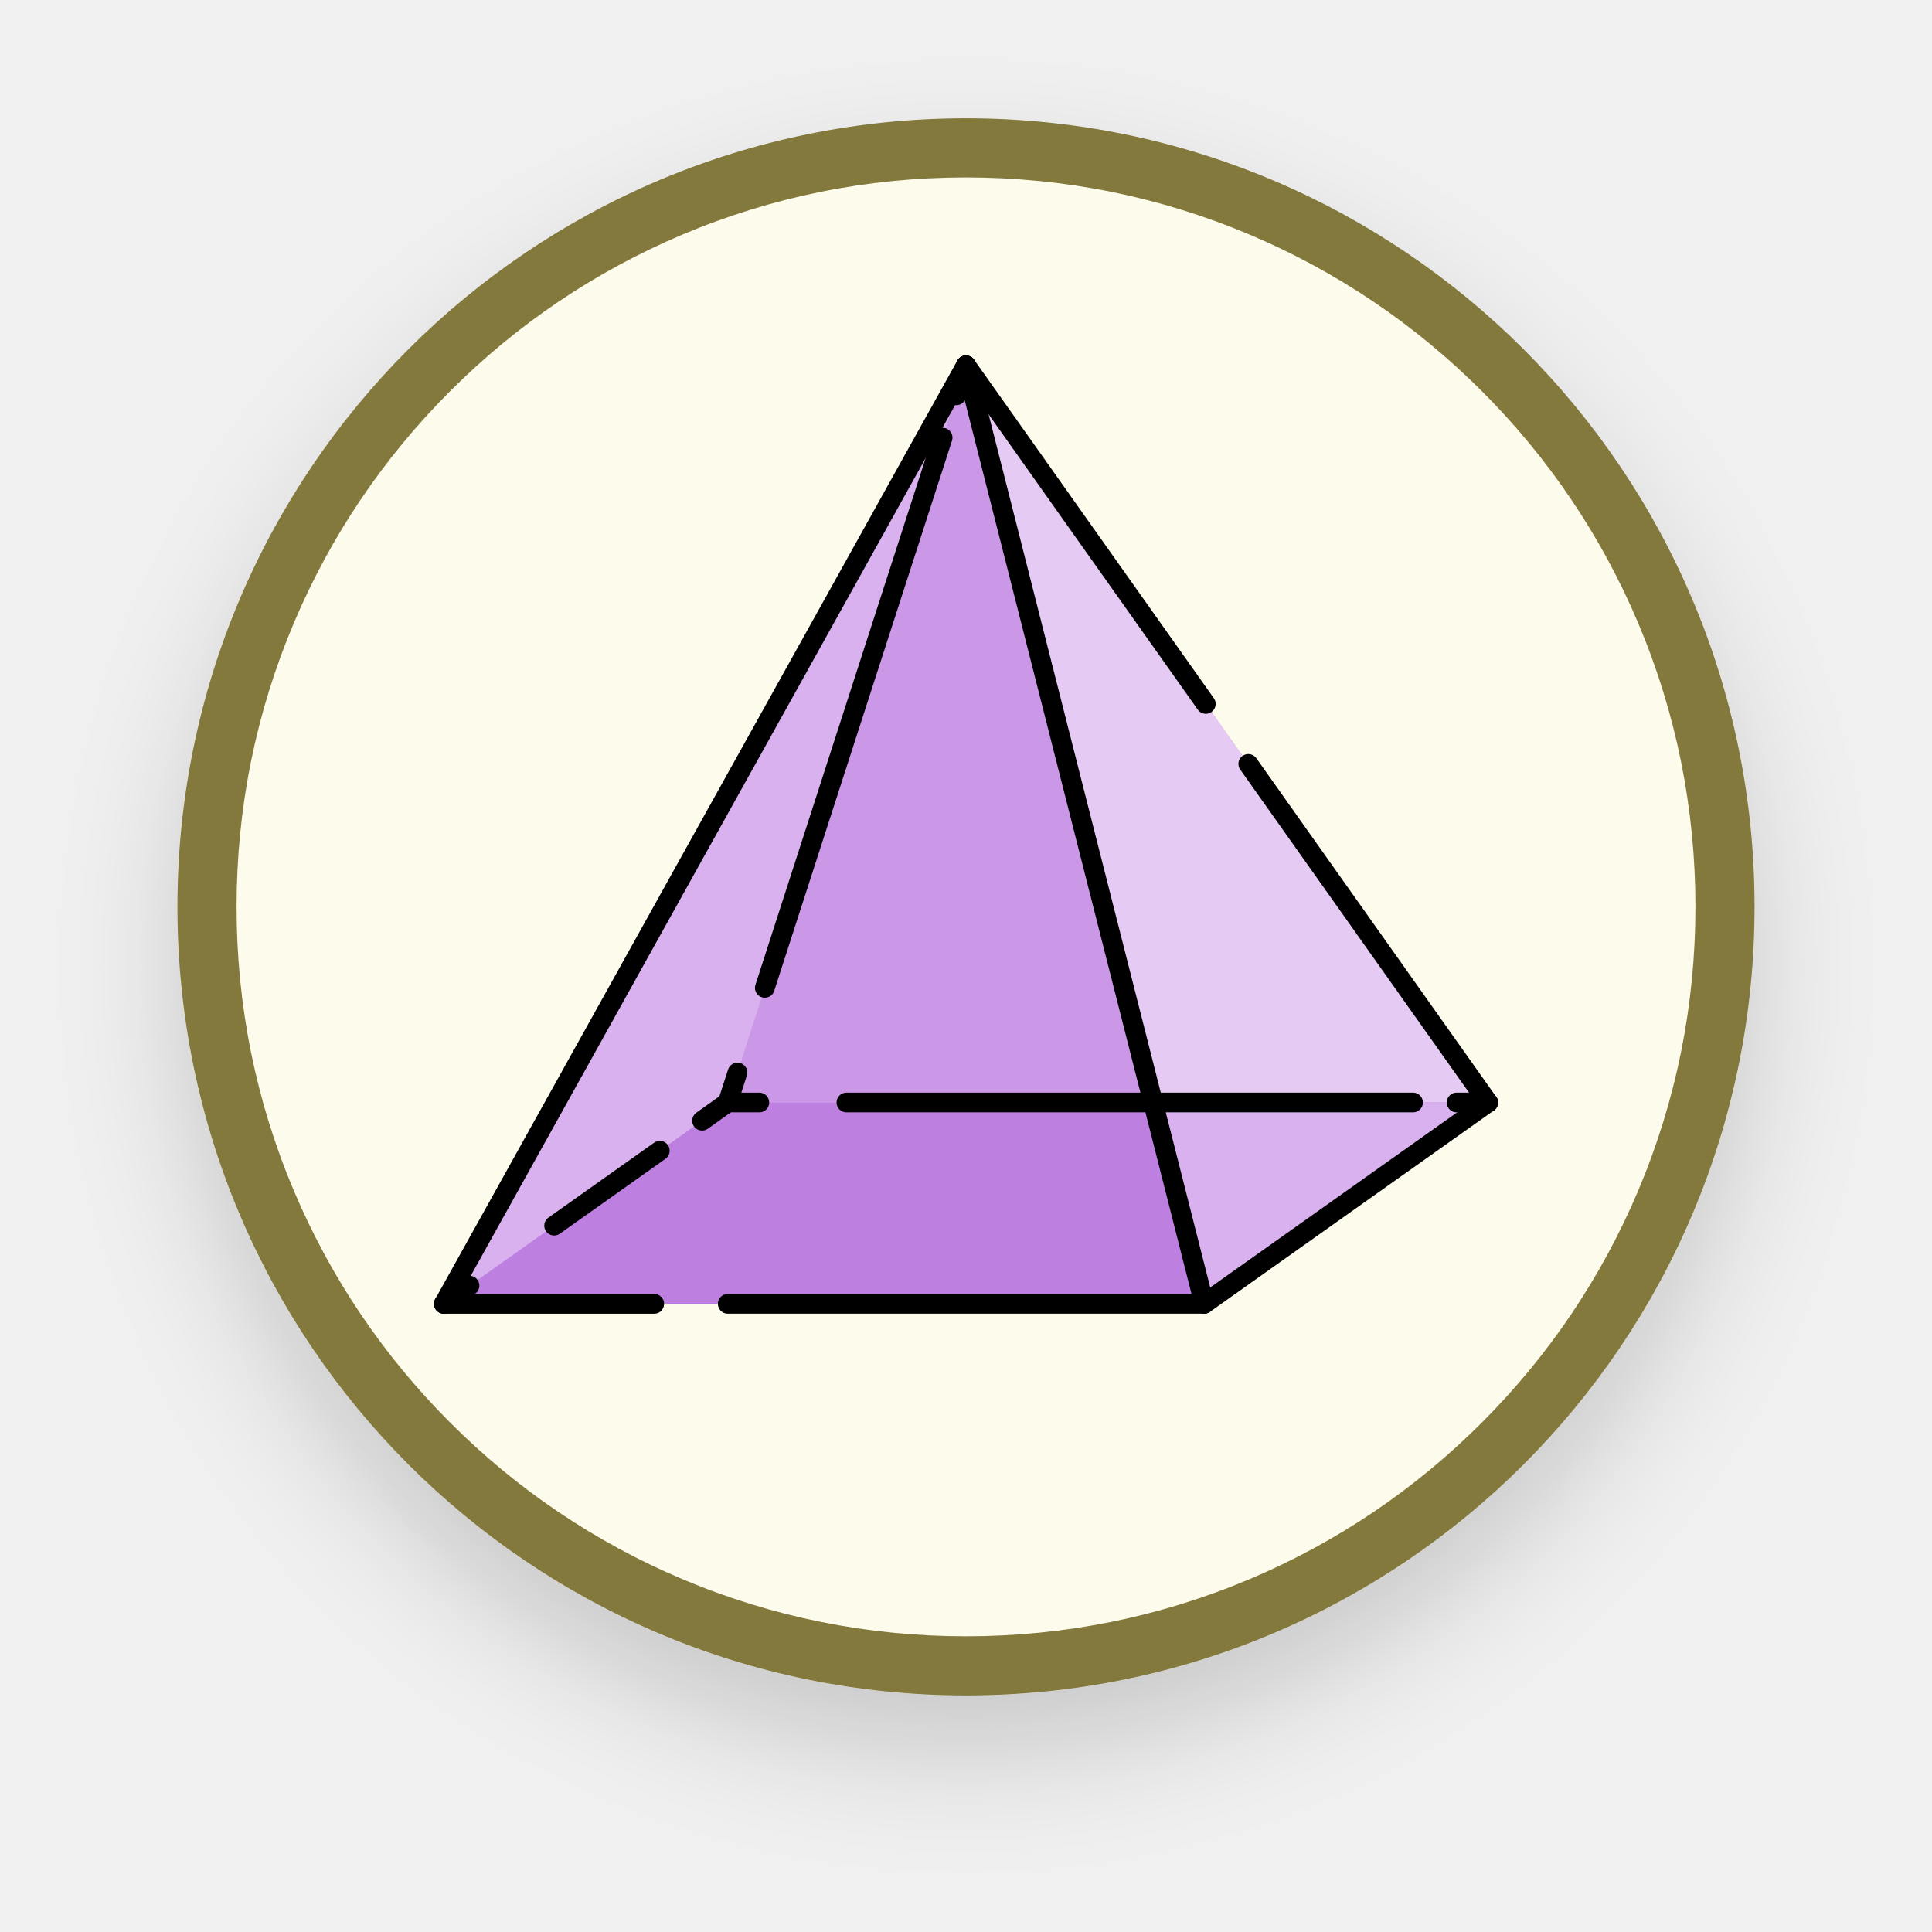
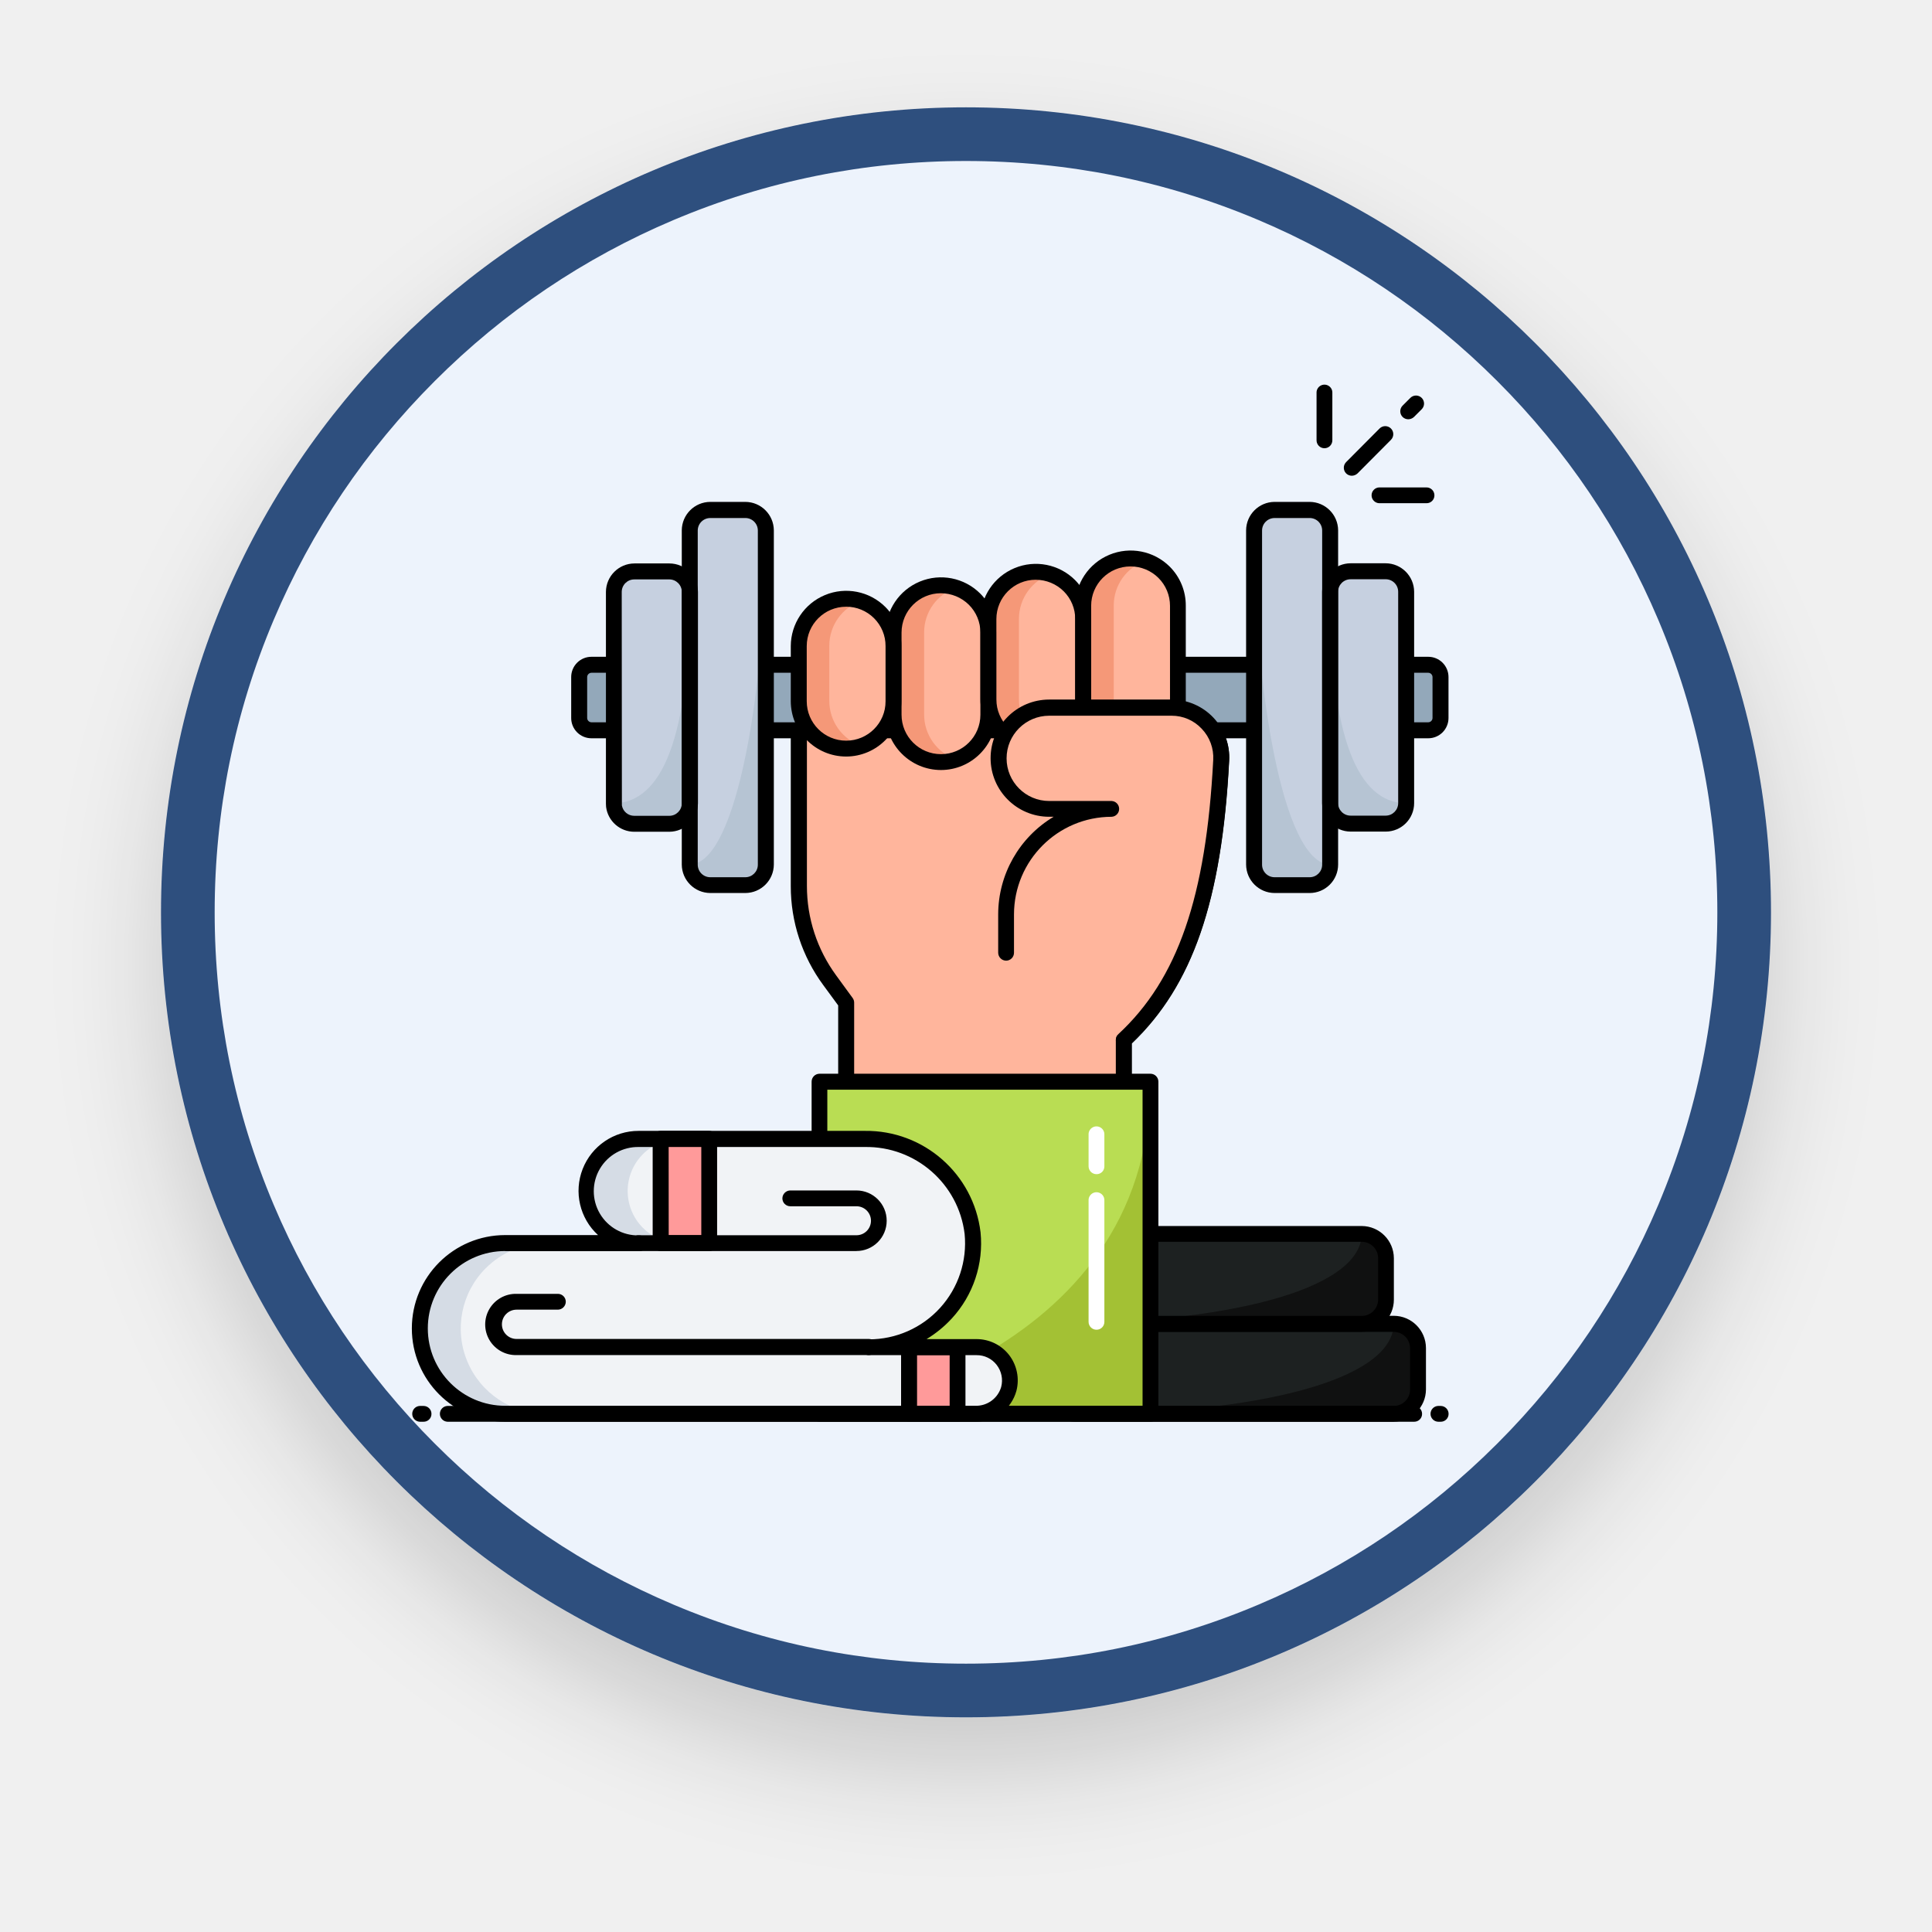
- <svg xmlns="http://www.w3.org/2000/svg" width="98" height="98" viewBox="0 0 98 98">
+ <svg xmlns="http://www.w3.org/2000/svg" width="108" height="108" viewBox="0 0 108 108">
  <defs>
-     <filter id="Path_982547" x="0" y="0" width="98" height="98" filterUnits="userSpaceOnUse">
+     <filter id="Path_904820" x="0" y="0" width="108" height="108" filterUnits="userSpaceOnUse">
      <feOffset dy="3" input="SourceAlpha" />
      <feGaussianBlur stdDeviation="3" result="blur" />
      <feFlood flood-opacity="0.161" />
      <feComposite operator="in" in2="blur" />
      <feComposite in="SourceGraphic" />
    </filter>
-     <clipPath id="clip-path">
-       <path id="path8121" d="M0-682.665H48.414v48.414H0Z" transform="translate(0 682.665)" />
-     </clipPath>
-     <clipPath id="clip-path-4">
-       <path id="path623" d="M0-682.665H54.568V-628.1H0Z" transform="translate(0 682.665)" />
-     </clipPath>
  </defs>
-   <g id="Group_1208177" data-name="Group 1208177" transform="translate(-1031 -2467.014)">
-     <g id="Group_1207940" data-name="Group 1207940">
-       <g id="Group_1207720" data-name="Group 1207720" transform="translate(840 381.462)">
-         <g id="Group_1207712" data-name="Group 1207712">
-           <g id="Group_1207285" data-name="Group 1207285" transform="translate(0 344.552)">
-             <g id="Group_1206883" data-name="Group 1206883" transform="translate(0 -209)">
-               <g id="Group_1204569" data-name="Group 1204569" transform="translate(-81 -1890.336)">
-                 <g id="Group_1203962" data-name="Group 1203962" transform="translate(281 3846.336)">
-                   <g id="Group_1203498" data-name="Group 1203498" transform="translate(0)">
-                     <g id="Group_1202589" data-name="Group 1202589">
-                       <g id="Group_1172010" data-name="Group 1172010">
-                         <g id="Group_1171046" data-name="Group 1171046">
-                           <g id="Group_1148525" data-name="Group 1148525">
-                             <g transform="matrix(1, 0, 0, 1, -9, -6)" filter="url(#Path_982547)">
-                               <g id="Path_982547-2" data-name="Path 982547" transform="translate(9 6)" fill="#fdfbec">
-                                 <path d="M 40 78.5 C 34.802 78.5 29.76 77.482 25.015 75.475 C 20.43 73.536 16.313 70.76 12.776 67.224 C 9.24 63.687 6.464 59.57 4.525 54.985 C 2.518 50.24 1.5 45.198 1.5 40 C 1.5 34.802 2.518 29.76 4.525 25.015 C 6.464 20.43 9.24 16.313 12.776 12.776 C 16.313 9.24 20.43 6.464 25.015 4.525 C 29.76 2.518 34.802 1.5 40 1.5 C 45.198 1.5 50.24 2.518 54.985 4.525 C 59.57 6.464 63.687 9.24 67.224 12.776 C 70.76 16.313 73.536 20.43 75.475 25.015 C 77.482 29.76 78.5 34.802 78.5 40 C 78.5 45.198 77.482 50.24 75.475 54.985 C 73.536 59.57 70.76 63.687 67.224 67.224 C 63.687 70.76 59.57 73.536 54.985 75.475 C 50.24 77.482 45.198 78.5 40 78.5 Z" stroke="none" />
-                                 <path d="M 40 3 C 35.004 3 30.158 3.978 25.599 5.906 C 21.193 7.77 17.236 10.438 13.837 13.837 C 10.438 17.236 7.77 21.193 5.906 25.599 C 3.978 30.158 3 35.004 3 40 C 3 44.996 3.978 49.842 5.906 54.401 C 7.77 58.807 10.438 62.764 13.837 66.163 C 17.236 69.562 21.193 72.23 25.599 74.094 C 30.158 76.022 35.004 77 40 77 C 44.996 77 49.842 76.022 54.401 74.094 C 58.807 72.23 62.764 69.562 66.163 66.163 C 69.562 62.764 72.23 58.807 74.094 54.401 C 76.022 49.842 77 44.996 77 40 C 77 35.004 76.022 30.158 74.094 25.599 C 72.23 21.193 69.562 17.236 66.163 13.837 C 62.764 10.438 58.807 7.77 54.401 5.906 C 49.842 3.978 44.996 3 40 3 M 40 -7.62939453125e-06 C 62.091 -7.62939453125e-06 80 17.909 80 40 C 80 62.091 62.091 80 40 80 C 17.909 80 -7.62939453125e-06 62.091 -7.62939453125e-06 40 C -7.62939453125e-06 17.909 17.909 -7.62939453125e-06 40 -7.62939453125e-06 Z" stroke="none" fill="#83793c" />
-                               </g>
-                             </g>
-                           </g>
-                         </g>
-                       </g>
-                     </g>
-                   </g>
-                 </g>
-               </g>
-             </g>
-           </g>
-           <g id="g8115" transform="translate(215.793 2790.01)">
-             <g id="g8117" transform="translate(0 -682.665)">
-               <g id="g8119" clip-path="url(#clip-path)">
-                 <g id="g8125" transform="translate(-33.259 0.709)">
-                   <path id="path8127" d="M-338.457-377.826h-25.835v-25.108c5.31-7.679,37.755-5.416,25.835,25.108" transform="translate(364.292 406.667)" fill="#fbdf63" />
-                 </g>
-                 <g id="g8129" transform="translate(-33.259 0.709)">
-                   <path id="path8131" d="M-338.457-377.826h-.619c6.164-24.728-15.887-30.6-25.216-24.374v-.734c5.31-7.679,37.755-5.416,25.835,25.108" transform="translate(364.292 406.667)" fill="#f9d11f" />
-                 </g>
-               </g>
-             </g>
-             <g id="g8265" transform="translate(0 -682.665)">
-               <g id="g8267" clip-path="url(#clip-path)">
-                 <g id="g8273" transform="translate(-33.259 51.036)">
-                   <path id="path8275" d="M-338.457-377.654h-25.835v-25.1c5.31-7.676,37.755-5.413,25.835,25.1" transform="translate(364.292 406.481)" fill="#003343" />
-                 </g>
-                 <g id="g8277" transform="translate(-33.259 51.036)">
-                   <path id="path8279" d="M-338.457-377.654h-.619c6.164-24.717-15.887-30.585-25.216-24.362v-.734c5.31-7.676,37.755-5.413,25.835,25.1" transform="translate(364.292 406.481)" fill="#002439" />
-                 </g>
-               </g>
-             </g>
-             <g id="g8281" transform="translate(0 -682.665)">
-               <g id="g8283" clip-path="url(#clip-path)">
-                 <g id="g8289" transform="translate(17.066 51.014)">
-                   <path id="path8291" d="M-338.457-377.826h-25.835v-25.108c5.31-7.679,37.755-5.416,25.835,25.108" transform="translate(364.292 406.667)" fill="#ff7e50" />
-                 </g>
-                 <g id="g8293" transform="translate(17.066 51.014)">
-                   <path id="path8295" d="M-338.457-377.826h-.619c6.164-24.728-15.887-30.6-25.216-24.374v-.734c5.31-7.679,37.755-5.416,25.835,25.108" transform="translate(364.292 406.667)" fill="#ff6247" />
-                 </g>
-                 <g id="g8297" transform="translate(2.941 54.225)">
-                   <path id="path8299" d="M-233.028-131.751v15.573h-14.6c-12.2-25.649,14.6-34.273,14.6-15.573" transform="translate(250.816 141.808)" fill="#ffa68a" />
-                 </g>
-                 <g id="g8301" transform="translate(2.941 54.225)">
-                   <path id="path8303" d="M-233.028-131.751c-.9-16.1-20.23-9.82-14.176,15.573h-.427c-12.2-25.649,14.6-34.273,14.6-15.573" transform="translate(250.816 141.808)" fill="#ff7e50" />
+   <g id="Group_1209310" data-name="Group 1209310" transform="translate(-166 -1650)">
+     <g id="Group_1209164" data-name="Group 1209164">
+       <g id="Group_1208498" data-name="Group 1208498" transform="translate(175 1656)">
+         <g id="Group_1207936" data-name="Group 1207936" transform="translate(0 0)">
+           <g id="Group_1201662" data-name="Group 1201662">
+             <g id="Group_1173585" data-name="Group 1173585">
+               <g id="Group_1173428" data-name="Group 1173428">
+                 <g id="Group_1171958" data-name="Group 1171958">
+                   <g id="Group_1167341" data-name="Group 1167341">
+                     <g id="Group_1166792" data-name="Group 1166792">
+                       <g transform="matrix(1, 0, 0, 1, -9, -6)" filter="url(#Path_904820)">
+                         <g id="Path_904820-2" data-name="Path 904820" transform="translate(9 6)" fill="#edf3fc">
+                           <path d="M 45 88.5 C 39.127 88.5 33.43 87.35 28.068 85.082 C 22.889 82.891 18.236 79.755 14.241 75.759 C 10.245 71.764 7.109 67.111 4.918 61.932 C 2.65 56.57 1.5 50.873 1.5 45 C 1.5 39.127 2.65 33.43 4.918 28.068 C 7.109 22.889 10.245 18.236 14.241 14.241 C 18.236 10.245 22.889 7.109 28.068 4.918 C 33.43 2.65 39.127 1.5 45 1.5 C 50.873 1.5 56.57 2.65 61.932 4.918 C 67.111 7.109 71.764 10.245 75.759 14.241 C 79.755 18.236 82.891 22.889 85.082 28.068 C 87.35 33.43 88.5 39.127 88.5 45 C 88.5 50.873 87.35 56.57 85.082 61.932 C 82.891 67.111 79.755 71.764 75.759 75.759 C 71.764 79.755 67.111 82.891 61.932 85.082 C 56.57 87.35 50.873 88.5 45 88.5 Z" stroke="none" />
+                           <path d="M 45 3 C 39.329 3 33.829 4.11 28.653 6.299 C 23.652 8.415 19.16 11.443 15.302 15.302 C 11.443 19.16 8.415 23.652 6.299 28.653 C 4.11 33.829 3 39.329 3 45 C 3 50.671 4.11 56.171 6.299 61.347 C 8.415 66.348 11.443 70.84 15.302 74.698 C 19.16 78.557 23.652 81.585 28.653 83.701 C 33.829 85.89 39.329 87 45 87 C 50.671 87 56.171 85.89 61.347 83.701 C 66.348 81.585 70.84 78.557 74.698 74.698 C 78.557 70.84 81.585 66.348 83.701 61.347 C 85.89 56.171 87 50.671 87 45 C 87 39.329 85.89 33.829 83.701 28.653 C 81.585 23.652 78.557 19.16 74.698 15.302 C 70.84 11.443 66.348 8.415 61.347 6.299 C 56.171 4.11 50.671 3 45 3 M 45 -7.62939453125e-06 C 69.853 -7.62939453125e-06 90 20.147 90 45 C 90 69.853 69.853 90 45 90 C 20.147 90 -7.62939453125e-06 69.853 -7.62939453125e-06 45 C -7.62939453125e-06 20.147 20.147 -7.62939453125e-06 45 -7.62939453125e-06 Z" stroke="none" fill="#2f4f7e" />
+                         </g>
+                       </g>
+                     </g>
+                   </g>
                </g>
              </g>
            </g>
          </g>
        </g>
      </g>
-       <g id="g585" transform="translate(1052.716 3164.729)">
-         <g id="g587" transform="translate(0.799 -679.185)">
-           <path id="path589" d="M0-547.975l26.484-47.607v43.818Z" transform="translate(0 595.581)" fill="#d9b1ee" />
-         </g>
-         <g id="g591" transform="translate(15.199 -679.184)">
-           <path id="path593" d="M-443.95-430.406h-38.569l12.085-37.393Z" transform="translate(482.519 467.799)" fill="#cb97e7" />
-         </g>
-         <g id="g595" transform="translate(27.284 -679.185)">
-           <path id="path597" d="M-139.092-547.975l-12.084-47.607,26.484,37.393Z" transform="translate(151.176 595.581)" fill="#e5caf3" />
-         </g>
-         <g id="g599" transform="translate(0.799 -641.792)">
-           <path id="path601" d="M-165.756,0h38.568l-14.4,10.214h-38.568Z" transform="translate(180.157)" fill="#bd80e1" />
-         </g>
-         <g id="g603" transform="translate(36.775 -641.791)">
-           <path id="path605" d="M-195.592,0l-14.4,10.213L-212.585,0Z" transform="translate(212.585)" fill="#d9b1ee" />
-         </g>
-         <g id="g607" transform="translate(15.2 -643.313)">
-           <path id="path609" d="M0-17.509l.492-1.521" transform="translate(0 19.031)" fill="none" stroke="#000" stroke-linecap="round" stroke-linejoin="round" stroke-width="1" />
-         </g>
-         <g id="g611" transform="translate(17.079 -675.516)">
-           <path id="path613" d="M0-321.253l9.019-27.91" transform="translate(0 349.163)" fill="none" stroke="#000" stroke-linecap="round" stroke-linejoin="round" stroke-width="1" stroke-dasharray="31.755 42.34" />
-         </g>
-         <g id="g615" transform="translate(26.792 -679.185)">
-           <path id="path617" d="M0-17.509l.492-1.521" transform="translate(0 19.031)" fill="none" stroke="#000" stroke-linecap="round" stroke-linejoin="round" stroke-width="1" />
-         </g>
-         <g id="g619" transform="translate(0 -682.665)">
-           <g id="g621" transform="translate(0 0)" clip-path="url(#clip-path-4)">
-             <g id="g627" transform="translate(41.604 23.699)">
-               <path id="path629" d="M-140.022-197.691l-12.165-17.175" transform="translate(152.186 214.866)" fill="none" stroke="#000" stroke-linecap="round" stroke-linejoin="round" stroke-miterlimit="10" stroke-width="1" />
-             </g>
-           </g>
-         </g>
-         <g id="g631" transform="translate(27.284 -679.184)">
-           <path id="path633" d="M-140.022-197.691l-12.165-17.175" transform="translate(152.186 214.866)" fill="none" stroke="#000" stroke-linecap="round" stroke-linejoin="round" stroke-miterlimit="10" stroke-width="1" />
-         </g>
-         <g id="g635" transform="translate(15.2 -641.792)">
-           <path id="path637" d="M0,0H1.6" fill="none" stroke="#000" stroke-linecap="round" stroke-linejoin="round" stroke-width="1" />
-         </g>
-         <g id="g639" transform="translate(21.22 -641.792)">
-           <path id="path641" d="M0,0H28.739" fill="none" stroke="#000" stroke-linecap="round" stroke-linejoin="round" stroke-width="1" stroke-dasharray="31.114 41.485" />
-         </g>
-         <g id="g643" transform="translate(0 -682.665)">
-           <g id="g645" transform="translate(0 0)" clip-path="url(#clip-path-4)">
-             <g id="g651" transform="translate(52.17 40.873)">
-               <path id="path653" d="M0,0H1.6" fill="none" stroke="#000" stroke-linecap="round" stroke-linejoin="round" stroke-width="1" />
-             </g>
-             <g id="g655" transform="translate(0.799 50.162)">
-               <path id="path657" d="M0-10.646l1.3-.925" transform="translate(0 11.571)" fill="none" stroke="#000" stroke-linecap="round" stroke-linejoin="round" stroke-width="1" />
-             </g>
-           </g>
-         </g>
-         <g id="g659" transform="translate(6.392 -639.346)">
-           <path id="path661" d="M0-43.762l5.36-3.8" transform="translate(0 47.564)" fill="none" stroke="#000" stroke-linecap="round" stroke-linejoin="round" stroke-width="1" stroke-dasharray="36.997 49.329" />
-         </g>
-         <g id="g663" transform="translate(13.896 -641.792)">
-           <path id="path665" d="M0-10.646l1.3-.925" transform="translate(0 11.571)" fill="none" stroke="#000" stroke-linecap="round" stroke-linejoin="round" stroke-width="1" />
-         </g>
-         <g id="g667" transform="translate(0 -682.665)">
-           <g id="g669" transform="translate(0 0)" clip-path="url(#clip-path-4)">
-             <g id="g675" transform="translate(0.799 51.087)">
-               <path id="path677" d="M-122.81,0H-133.48" transform="translate(133.48)" fill="none" stroke="#000" stroke-linecap="round" stroke-linejoin="round" stroke-miterlimit="10" stroke-width="1" />
-             </g>
-             <g id="g679" transform="translate(15.199 40.873)">
-               <path id="path681" d="M0-117.56H24.169l14.4-10.213" transform="translate(0 127.773)" fill="none" stroke="#000" stroke-linecap="round" stroke-linejoin="round" stroke-miterlimit="10" stroke-width="1" />
-             </g>
-             <g id="g683" transform="translate(0.799 3.48)">
-               <path id="path685" d="M0-547.975l26.484-47.607,12.084,47.607" transform="translate(0 595.581)" fill="none" stroke="#000" stroke-linecap="round" stroke-linejoin="round" stroke-miterlimit="10" stroke-width="1" />
+       <g id="fitness_16802663" transform="translate(187.513 1670.013)">
+         <g id="Group_1209163" data-name="Group 1209163" transform="translate(1.51 1.51)">
+           <g id="Group_1209091" data-name="Group 1209091" transform="translate(33.495 47.012)">
+             <g id="Group_1209086" data-name="Group 1209086" transform="translate(1.785 5.015)">
+               <g id="Group_1209083" data-name="Group 1209083" transform="translate(0.451 0.46)">
+                 <path id="Path_1054240" data-name="Path 1054240" d="M41.693,63.574H59.5a1.355,1.355,0,0,0,1.353-1.353V59.9A1.355,1.355,0,0,0,59.5,58.55H41.693A1.355,1.355,0,0,0,40.34,59.9v2.319a1.355,1.355,0,0,0,1.353,1.353Z" transform="translate(-40.34 -58.55)" fill="#1d2121" />
+               </g>
+               <g id="Group_1209084" data-name="Group 1209084" transform="translate(2.107 0.46)">
+                 <path id="Path_1054241" data-name="Path 1054241" d="M42.14,63.574h17.5a1.355,1.355,0,0,0,1.353-1.353V59.9a1.353,1.353,0,0,0-1.178-1.343l-.175-.009c-.055,3.184-7.822,5.024-17.5,5.024Z" transform="translate(-42.14 -58.55)" fill="#101111" />
+               </g>
+               <g id="Group_1209085" data-name="Group 1209085">
+                 <path id="Path_1054242" data-name="Path 1054242" d="M59.459,63.976H41.654a1.806,1.806,0,0,1-1.8-1.8V59.854a1.806,1.806,0,0,1,1.8-1.8H59.459a1.806,1.806,0,0,1,1.8,1.8v2.319a1.812,1.812,0,0,1-1.8,1.8ZM41.654,58.952a.913.913,0,0,0-.911.911v2.319a.913.913,0,0,0,.911.911H59.459a.913.913,0,0,0,.911-.911V59.863a.913.913,0,0,0-.911-.911Z" transform="translate(-39.85 -58.05)" />
+               </g>
+             </g>
+             <g id="Group_1209090" data-name="Group 1209090">
+               <g id="Group_1209087" data-name="Group 1209087" transform="translate(0.451 0.442)">
+                 <path id="Path_1054243" data-name="Path 1054243" d="M39.753,58.1H57.558a1.355,1.355,0,0,0,1.353-1.353V54.433a1.355,1.355,0,0,0-1.353-1.353H39.753A1.355,1.355,0,0,0,38.4,54.433v2.319A1.355,1.355,0,0,0,39.753,58.1Z" transform="translate(-38.4 -53.08)" fill="#1d2121" />
+               </g>
+               <g id="Group_1209088" data-name="Group 1209088" transform="translate(2.107 0.442)">
+                 <path id="Path_1054244" data-name="Path 1054244" d="M40.2,58.1H57.7a1.355,1.355,0,0,0,1.353-1.353V54.433a1.353,1.353,0,0,0-1.178-1.343L57.7,53.08C57.647,56.264,49.88,58.1,40.2,58.1Z" transform="translate(-40.2 -53.08)" fill="#101111" />
+               </g>
+               <g id="Group_1209089" data-name="Group 1209089">
+                 <path id="Path_1054245" data-name="Path 1054245" d="M57.519,58.517H39.714a1.806,1.806,0,0,1-1.8-1.8V54.394A1.791,1.791,0,0,1,39.7,52.6H57.51a1.806,1.806,0,0,1,1.8,1.8v2.319a1.791,1.791,0,0,1-1.794,1.794ZM39.714,53.483a.905.905,0,0,0-.644.267.89.89,0,0,0-.267.644v2.319a.913.913,0,0,0,.911.911H57.519a.913.913,0,0,0,.911-.911V54.394a.913.913,0,0,0-.911-.911Z" transform="translate(-37.91 -52.6)" />
+               </g>
+             </g>
+           </g>
+           <g id="Group_1209145" data-name="Group 1209145" transform="translate(8.907)">
+             <g id="Group_1209138" data-name="Group 1209138" transform="translate(0 6.533)">
+               <g id="Group_1209135" data-name="Group 1209135">
+                 <g id="Group_1209131" data-name="Group 1209131">
+                   <g id="Group_1209094" data-name="Group 1209094" transform="translate(12.275 9.845)">
+                     <g id="Group_1209092" data-name="Group 1209092" transform="translate(0.442 0.452)">
+                       <path id="Path_1054246" data-name="Path 1054246" d="M25.01,19.8V30.98a8.91,8.91,0,0,0,1.73,5.273l.929,1.261V51.7H43.193V39.584C47,36.06,48.282,30.7,48.631,23.959a2.785,2.785,0,0,0-2.779-2.935H39.015Z" transform="translate(-25.01 -19.8)" fill="#ffb59c" />
+                     </g>
+                     <g id="Group_1209093" data-name="Group 1209093">
+                       <path id="Path_1054247" data-name="Path 1054247" d="M43.145,52.105H27.622a.442.442,0,0,1-.442-.442V37.612l-.837-1.141a9.3,9.3,0,0,1-1.813-5.53V19.761a.445.445,0,0,1,.147-.331.47.47,0,0,1,.34-.12l14,1.224h6.8a3.226,3.226,0,0,1,3.221,3.4C48.63,31.751,47,36.49,43.6,39.738V51.654a.458.458,0,0,1-.451.451Zm-15.073-.893H42.7V39.545a.477.477,0,0,1,.147-.331c3.313-3.073,4.9-7.656,5.3-15.321a2.331,2.331,0,0,0-.644-1.748,2.29,2.29,0,0,0-1.684-.727H38.986L25.432,20.239V30.932a8.443,8.443,0,0,0,1.638,5.006l.92,1.261a.438.438,0,0,1,.083.267Z" transform="translate(-24.53 -19.309)" />
+                     </g>
+                   </g>
+                   <g id="Group_1209115" data-name="Group 1209115">
+                     <g id="Group_1209097" data-name="Group 1209097" transform="translate(0 8.659)">
+                       <g id="Group_1209095" data-name="Group 1209095" transform="translate(0.442 0.442)">
+                         <path id="Path_1054248" data-name="Path 1054248" d="M59.833,19.19v2.291a.689.689,0,0,1-.69.69H12.36a.689.689,0,0,1-.69-.69V19.19a.689.689,0,0,1,.69-.69H59.142A.7.7,0,0,1,59.833,19.19Z" transform="translate(-11.67 -18.5)" fill="#93a8ba" />
+                       </g>
+                       <g id="Group_1209096" data-name="Group 1209096">
+                         <path id="Path_1054249" data-name="Path 1054249" d="M59.1,22.575H12.322a1.131,1.131,0,0,1-1.132-1.132V19.152a1.131,1.131,0,0,1,1.132-1.132H59.1a1.131,1.131,0,0,1,1.132,1.132v2.291A1.131,1.131,0,0,1,59.1,22.575ZM12.322,18.913a.244.244,0,0,0-.239.239v2.291a.244.244,0,0,0,.239.239H59.1a.244.244,0,0,0,.239-.239V19.152a.244.244,0,0,0-.239-.239Z" transform="translate(-11.19 -18.02)" />
+                       </g>
+                     </g>
+                     <g id="Group_1209114" data-name="Group 1209114" transform="translate(1.942)">
+                       <g id="Group_1209105" data-name="Group 1209105">
+                         <g id="Group_1209098" data-name="Group 1209098" transform="translate(4.693 0.46)">
+                           <path id="Path_1054250" data-name="Path 1054250" d="M22.642,10.251v18.68A1.141,1.141,0,0,1,21.5,30.072h-1.96A1.141,1.141,0,0,1,18.4,28.931V10.251A1.141,1.141,0,0,1,19.541,9.11H21.5A1.135,1.135,0,0,1,22.642,10.251Z" transform="translate(-18.4 -9.11)" fill="#c6d0e0" />
+                         </g>
+                         <g id="Group_1209099" data-name="Group 1209099" transform="translate(0.442 3.883)">
+                           <path id="Path_1054251" data-name="Path 1054251" d="M18.022,13.971V25.786a1.141,1.141,0,0,1-1.141,1.141h-1.96a1.141,1.141,0,0,1-1.141-1.141V13.971a1.141,1.141,0,0,1,1.141-1.141h1.96A1.141,1.141,0,0,1,18.022,13.971Z" transform="translate(-13.78 -12.83)" fill="#1d2121" />
+                         </g>
+                         <g id="Group_1209100" data-name="Group 1209100" transform="translate(0.442 3.892)">
+                           <path id="Path_1054252" data-name="Path 1054252" d="M18.022,13.981V25.8a1.141,1.141,0,0,1-1.141,1.141h-1.96a1.142,1.142,0,0,1-1.132-.994L13.78,25.8V13.981a1.141,1.141,0,0,1,1.141-1.141h1.96a1.124,1.124,0,0,1,1.141,1.141Z" transform="translate(-13.78 -12.84)" fill="#c6d0e0" />
+                         </g>
+                         <g id="Group_1209101" data-name="Group 1209101" transform="translate(0.442 5.033)">
+                           <path id="Path_1054253" data-name="Path 1054253" d="M18.022,14.08V25.9a1.141,1.141,0,0,1-1.141,1.141h-1.96a1.142,1.142,0,0,1-1.132-.994L13.78,25.9C16.467,25.849,18.022,22.251,18.022,14.08Z" transform="translate(-13.78 -14.08)" fill="#b6c4d3" />
+                         </g>
+                         <g id="Group_1209102" data-name="Group 1209102" transform="translate(0 3.441)">
+                           <path id="Path_1054254" data-name="Path 1054254" d="M16.843,27.349h-1.96a1.589,1.589,0,0,1-1.574-1.389l-.009-.175V13.942a1.6,1.6,0,0,1,1.592-1.592h1.96a1.6,1.6,0,0,1,1.592,1.592V25.757a1.612,1.612,0,0,1-1.6,1.592Zm-1.96-14.106a.7.7,0,0,0-.7.7l.009,11.935a.7.7,0,0,0,.69.58h1.96a.7.7,0,0,0,.7-.7V13.942a.7.7,0,0,0-.7-.7Z" transform="translate(-13.3 -12.35)" />
+                         </g>
+                         <g id="Group_1209103" data-name="Group 1209103" transform="translate(4.693 1.859)">
+                           <path id="Path_1054255" data-name="Path 1054255" d="M22.642,10.63V29.043A1.141,1.141,0,0,1,21.5,30.184h-1.96a1.142,1.142,0,0,1-1.132-.994l-.009-.147C21.087,29,22.642,18.8,22.642,10.63Z" transform="translate(-18.4 -10.63)" fill="#b6c4d3" />
+                         </g>
+                         <g id="Group_1209104" data-name="Group 1209104" transform="translate(4.242)">
+                           <path id="Path_1054256" data-name="Path 1054256" d="M21.462,30.474H19.5a1.6,1.6,0,0,1-1.592-1.592V10.2A1.6,1.6,0,0,1,19.5,8.61h1.96A1.6,1.6,0,0,1,23.054,10.2v18.68A1.6,1.6,0,0,1,21.462,30.474ZM19.5,9.512a.7.7,0,0,0-.7.7v18.68a.7.7,0,0,0,.7.7h1.96a.7.7,0,0,0,.7-.7V10.211a.7.7,0,0,0-.7-.7Z" transform="translate(-17.91 -8.61)" />
+                         </g>
+                       </g>
+                       <g id="Group_1209113" data-name="Group 1209113" transform="translate(35.786)">
+                         <g id="Group_1209106" data-name="Group 1209106" transform="translate(0.451 0.46)">
+                           <path id="Path_1054257" data-name="Path 1054257" d="M52.68,10.251v18.68a1.141,1.141,0,0,0,1.141,1.141h1.96a1.141,1.141,0,0,0,1.141-1.141V10.251A1.141,1.141,0,0,0,55.781,9.11h-1.96A1.129,1.129,0,0,0,52.68,10.251Z" transform="translate(-52.68 -9.11)" fill="#c6d0e0" />
+                         </g>
+                         <g id="Group_1209107" data-name="Group 1209107" transform="translate(4.693 3.883)">
+                           <path id="Path_1054258" data-name="Path 1054258" d="M57.29,13.971V25.786a1.141,1.141,0,0,0,1.141,1.141h1.96a1.141,1.141,0,0,0,1.141-1.141V13.971a1.141,1.141,0,0,0-1.141-1.141h-1.96A1.147,1.147,0,0,0,57.29,13.971Z" transform="translate(-57.29 -12.83)" fill="#1d2121" />
+                         </g>
+                         <g id="Group_1209108" data-name="Group 1209108" transform="translate(4.693 3.892)">
+                           <path id="Path_1054259" data-name="Path 1054259" d="M57.29,13.981V25.8a1.141,1.141,0,0,0,1.141,1.141h1.96a1.142,1.142,0,0,0,1.132-.994l.009-.147V13.981a1.141,1.141,0,0,0-1.141-1.141h-1.96a1.129,1.129,0,0,0-1.141,1.141Z" transform="translate(-57.29 -12.84)" fill="#c6d0e0" />
+                         </g>
+                         <g id="Group_1209109" data-name="Group 1209109" transform="translate(4.693 5.033)">
+                           <path id="Path_1054260" data-name="Path 1054260" d="M57.29,14.08V25.9a1.141,1.141,0,0,0,1.141,1.141h1.96a1.142,1.142,0,0,0,1.132-.994l.009-.147C58.845,25.849,57.29,22.251,57.29,14.08Z" transform="translate(-57.29 -14.08)" fill="#b6c4d3" />
+                         </g>
+                         <g id="Group_1209110" data-name="Group 1209110" transform="translate(0.451 1.859)">
+                           <path id="Path_1054261" data-name="Path 1054261" d="M52.68,10.63V29.043a1.141,1.141,0,0,0,1.141,1.141h1.96a1.142,1.142,0,0,0,1.132-.994l.009-.147C54.235,29,52.68,18.8,52.68,10.63Z" transform="translate(-52.68 -10.63)" fill="#b6c4d3" />
+                         </g>
+                         <g id="Group_1209111" data-name="Group 1209111">
+                           <path id="Path_1054262" data-name="Path 1054262" d="M55.742,30.474h-1.96a1.6,1.6,0,0,1-1.592-1.592V10.2A1.6,1.6,0,0,1,53.782,8.61h1.96A1.6,1.6,0,0,1,57.334,10.2v18.68A1.592,1.592,0,0,1,55.742,30.474ZM53.782,9.512a.7.7,0,0,0-.7.7v18.68a.7.7,0,0,0,.7.7h1.96a.7.7,0,0,0,.7-.7V10.211a.7.7,0,0,0-.7-.7Z" transform="translate(-52.19 -8.61)" />
+                         </g>
+                         <g id="Group_1209112" data-name="Group 1209112" transform="translate(4.251 3.432)">
+                           <path id="Path_1054263" data-name="Path 1054263" d="M60.362,27.339H58.4a1.6,1.6,0,0,1-1.592-1.592V13.932A1.6,1.6,0,0,1,58.4,12.34h1.96a1.6,1.6,0,0,1,1.592,1.592V25.747A1.592,1.592,0,0,1,60.362,27.339ZM58.4,13.233a.7.7,0,0,0-.7.7V25.747a.7.7,0,0,0,.7.7h1.96a.7.7,0,0,0,.7-.7V13.932a.7.7,0,0,0-.7-.7Z" transform="translate(-56.81 -12.34)" />
+                         </g>
+                       </g>
+                     </g>
+                   </g>
+                   <g id="Group_1209116" data-name="Group 1209116" transform="translate(23.318 3.902)">
+                     <path id="Path_1054264" data-name="Path 1054264" d="M41.83,15.5v4.491a2.65,2.65,0,1,1-5.3,0V15.5a2.65,2.65,0,1,1,5.3,0Z" transform="translate(-36.53 -12.85)" fill="#ffb59c" />
+                   </g>
+                   <g id="Group_1209117" data-name="Group 1209117" transform="translate(23.308 3.892)">
+                     <path id="Path_1054265" data-name="Path 1054265" d="M40.035,22.493a2.668,2.668,0,0,1-3.515-2.512V15.49a2.651,2.651,0,0,1,2.65-2.65,2.7,2.7,0,0,1,.865.138,2.656,2.656,0,0,0-1.794,2.5v4.491a2.644,2.644,0,0,0,1.794,2.521Z" transform="translate(-36.52 -12.84)" fill="#f59878" />
+                   </g>
+                   <g id="Group_1209118" data-name="Group 1209118" transform="translate(28.618 3.156)">
+                     <path id="Path_1054266" data-name="Path 1054266" d="M47.59,14.69v5.99a2.65,2.65,0,1,1-5.3,0V14.69a2.65,2.65,0,1,1,5.3,0Z" transform="translate(-42.29 -12.04)" fill="#ffb59c" />
+                   </g>
+                   <g id="Group_1209119" data-name="Group 1209119" transform="translate(28.609 3.147)">
+                     <path id="Path_1054267" data-name="Path 1054267" d="M45.8,23.183a2.668,2.668,0,0,1-3.515-2.512V14.68a2.651,2.651,0,0,1,2.65-2.65,2.985,2.985,0,0,1,.865.138A2.638,2.638,0,0,0,44,14.671v5.99A2.657,2.657,0,0,0,45.8,23.183Z" transform="translate(-42.28 -12.03)" fill="#f59878" />
+                   </g>
+                   <g id="Group_1209126" data-name="Group 1209126" transform="translate(12.275 4.214)">
+                     <g id="Group_1209120" data-name="Group 1209120" transform="translate(0.442 1.196)">
+                       <path id="Path_1054268" data-name="Path 1054268" d="M30.31,17.14v3.083a2.65,2.65,0,0,1-5.3,0V17.14a2.65,2.65,0,1,1,5.3,0Z" transform="translate(-25.01 -14.49)" fill="#ffb59c" />
+                     </g>
+                     <g id="Group_1209121" data-name="Group 1209121" transform="translate(0.432 1.178)">
+                       <path id="Path_1054269" data-name="Path 1054269" d="M28.515,22.724A2.668,2.668,0,0,1,25,20.212V17.12a2.651,2.651,0,0,1,2.65-2.65,2.985,2.985,0,0,1,.865.138,2.656,2.656,0,0,0-1.794,2.5V20.2a2.665,2.665,0,0,0,1.794,2.521Z" transform="translate(-25 -14.47)" fill="#f59878" />
+                     </g>
+                     <g id="Group_1209122" data-name="Group 1209122" transform="translate(5.742 0.442)">
+                       <path id="Path_1054270" data-name="Path 1054270" d="M36.07,16.32v4.592a2.65,2.65,0,0,1-5.3,0V16.32a2.65,2.65,0,1,1,5.3,0Z" transform="translate(-30.77 -13.67)" fill="#ffb59c" />
+                     </g>
+                     <g id="Group_1209123" data-name="Group 1209123" transform="translate(5.742 0.442)">
+                       <path id="Path_1054271" data-name="Path 1054271" d="M34.276,23.415A2.66,2.66,0,0,1,30.77,20.9V16.32a2.651,2.651,0,0,1,2.65-2.65,2.607,2.607,0,0,1,.856.138,2.638,2.638,0,0,0-1.794,2.5v4.583a2.653,2.653,0,0,0,1.794,2.521Z" transform="translate(-30.77 -13.67)" fill="#f59878" />
+                     </g>
+                     <g id="Group_1209124" data-name="Group 1209124" transform="translate(0 0.755)">
+                       <path id="Path_1054272" data-name="Path 1054272" d="M27.622,23.276a3.1,3.1,0,0,1-3.092-3.092V17.1a3.1,3.1,0,0,1,5.282-2.19,3.061,3.061,0,0,1,.9,2.19v3.083A3.093,3.093,0,0,1,27.622,23.276Zm0-8.374a2.2,2.2,0,0,0-2.2,2.2v3.083a2.2,2.2,0,0,0,4.408,0V17.1a2.2,2.2,0,0,0-2.208-2.2Z" transform="translate(-24.53 -14.01)" />
+                     </g>
+                     <g id="Group_1209125" data-name="Group 1209125" transform="translate(5.3)">
+                       <path id="Path_1054273" data-name="Path 1054273" d="M33.382,23.965a3.1,3.1,0,0,1-3.092-3.092V16.282a3.1,3.1,0,0,1,5.282-2.19,3.061,3.061,0,0,1,.9,2.19v4.592A3.093,3.093,0,0,1,33.382,23.965Zm0-9.883a2.2,2.2,0,0,0-2.2,2.2v4.592a2.2,2.2,0,0,0,4.408,0V16.282a2.185,2.185,0,0,0-.644-1.555,2.223,2.223,0,0,0-1.564-.644Z" transform="translate(-30.29 -13.19)" />
+                     </g>
+                   </g>
+                   <g id="Group_1209127" data-name="Group 1209127" transform="translate(22.876 3.46)">
+                     <path id="Path_1054274" data-name="Path 1054274" d="M39.142,23.044a3.1,3.1,0,0,1-3.092-3.092V15.462a3.1,3.1,0,0,1,5.282-2.19,3.061,3.061,0,0,1,.9,2.19v4.491A3.087,3.087,0,0,1,39.142,23.044Zm0-9.782a2.2,2.2,0,0,0-2.2,2.2v4.491a2.2,2.2,0,0,0,4.408,0V15.462a2.185,2.185,0,0,0-.644-1.555,2.223,2.223,0,0,0-1.564-.644Z" transform="translate(-36.05 -12.37)" />
+                   </g>
+                   <g id="Group_1209128" data-name="Group 1209128" transform="translate(28.176 2.715)">
+                     <path id="Path_1054275" data-name="Path 1054275" d="M44.9,23.734a3.1,3.1,0,0,1-3.092-3.092v-5.99a3.1,3.1,0,0,1,5.282-2.19,3.061,3.061,0,0,1,.9,2.19v5.99A3.087,3.087,0,0,1,44.9,23.734Zm0-11.281a2.2,2.2,0,0,0-2.2,2.2v5.99a2.2,2.2,0,0,0,4.408,0v-5.99a2.2,2.2,0,0,0-2.208-2.2Z" transform="translate(-41.81 -11.56)" />
+                   </g>
+                   <g id="Group_1209129" data-name="Group 1209129" transform="translate(23.879 11.521)">
+                     <path id="Path_1054276" data-name="Path 1054276" d="M44.152,39.69c3.81-3.524,5.089-8.889,5.438-15.625a2.785,2.785,0,0,0-2.779-2.935H39.974a2.834,2.834,0,0,0,0,5.668h3.488a5.9,5.9,0,0,0-5.9,5.9v2.144" transform="translate(-37.14 -21.13)" fill="#ffb59c" />
+                   </g>
+                   <g id="Group_1209130" data-name="Group 1209130" transform="translate(23.446 11.051)">
+                     <path id="Path_1054277" data-name="Path 1054277" d="M44.114,40.091a.446.446,0,0,1-.3-.773c3.313-3.073,4.9-7.656,5.3-15.321a2.331,2.331,0,0,0-.644-1.748,2.29,2.29,0,0,0-1.684-.727H39.946a2.383,2.383,0,0,0,0,4.767h3.488a.442.442,0,0,1,0,.883,5.463,5.463,0,0,0-5.457,5.457v2.144a.442.442,0,0,1-.442.442.448.448,0,0,1-.442-.442V32.628a6.37,6.37,0,0,1,3.1-5.457h-.248a3.276,3.276,0,0,1,0-6.552h6.837A3.226,3.226,0,0,1,50,24.025c-.414,7.923-2.08,12.689-5.586,15.928a.389.389,0,0,1-.3.138Z" transform="translate(-36.67 -20.62)" />
+                   </g>
+                 </g>
+                 <g id="Group_1209132" data-name="Group 1209132" transform="translate(13.876 32.409)">
+                   <path id="Path_1054278" data-name="Path 1054278" d="M26.27,43.83H44.784V62.4H26.27Z" transform="translate(-26.27 -43.83)" fill="#b9dd53" />
+                 </g>
+                 <g id="Group_1209133" data-name="Group 1209133" transform="translate(13.876 32.409)">
+                   <path id="Path_1054279" data-name="Path 1054279" d="M44.775,43.83V62.4H26.27S44.775,59.648,44.775,43.83Z" transform="translate(-26.27 -43.83)" fill="#a3c134" />
+                 </g>
+                 <g id="Group_1209134" data-name="Group 1209134" transform="translate(13.435 31.967)">
+                   <path id="Path_1054280" data-name="Path 1054280" d="M44.737,62.8h-18.5a.442.442,0,0,1-.442-.442V43.792a.442.442,0,0,1,.442-.442h18.5a.442.442,0,0,1,.442.442V62.361A.431.431,0,0,1,44.737,62.8ZM26.673,61.91H44.295V44.243H26.673Z" transform="translate(-25.79 -43.35)" />
+                 </g>
+               </g>
+               <g id="Group_1209136" data-name="Group 1209136" transform="translate(16.011 38.243)">
+                 <path id="Path_1054281" data-name="Path 1054281" d="M29.032,58.24a.442.442,0,0,1-.442-.442V50.612a.442.442,0,0,1,.442-.442.448.448,0,0,1,.442.442V57.8A.436.436,0,0,1,29.032,58.24Z" transform="translate(-28.59 -50.17)" fill="#fff" />
+               </g>
+               <g id="Group_1209137" data-name="Group 1209137" transform="translate(16.011 35.262)">
+                 <path id="Path_1054282" data-name="Path 1054282" d="M29.032,48.862a.442.442,0,0,1-.442-.442V47.372a.442.442,0,0,1,.442-.442.448.448,0,0,1,.442.442v1.049A.442.442,0,0,1,29.032,48.862Z" transform="translate(-28.59 -46.93)" fill="#fff" />
+               </g>
+             </g>
+             <g id="Group_1209144" data-name="Group 1209144" transform="translate(41.666)">
+               <g id="Group_1209139" data-name="Group 1209139" transform="translate(1.525 2.298)">
+                 <path id="Path_1054283" data-name="Path 1054283" d="M58.571,6.78a.454.454,0,0,1-.313-.129.45.45,0,0,1,0-.635l1.868-1.877a.449.449,0,1,1,.635.635L58.894,6.651A.477.477,0,0,1,58.571,6.78Z" transform="translate(-58.128 -4.007)" />
+               </g>
+               <g id="Group_1209142" data-name="Group 1209142">
+                 <g id="Group_1209140" data-name="Group 1209140" transform="translate(3.055 5.724)">
+                   <path id="Path_1054284" data-name="Path 1054284" d="M62.882,8.613h-2.65a.442.442,0,0,1,0-.883h2.65a.442.442,0,0,1,.442.442A.436.436,0,0,1,62.882,8.613Z" transform="translate(-59.79 -7.73)" />
+                 </g>
+                 <g id="Group_1209141" data-name="Group 1209141">
+                   <path id="Path_1054285" data-name="Path 1054285" d="M56.912,5.044A.442.442,0,0,1,56.47,4.6V1.952a.442.442,0,1,1,.883,0V4.6A.442.442,0,0,1,56.912,5.044Z" transform="translate(-56.47 -1.51)" />
+                 </g>
+               </g>
+               <g id="Group_1209143" data-name="Group 1209143" transform="translate(4.681 0.587)">
+                 <path id="Path_1054286" data-name="Path 1054286" d="M62,3.475a.454.454,0,0,1-.313-.129.45.45,0,0,1,0-.635l.432-.432a.449.449,0,0,1,.635.635l-.432.432A.477.477,0,0,1,62,3.475Z" transform="translate(-61.557 -2.147)" />
+               </g>
+             </g>
+           </g>
+           <g id="Group_1209146" data-name="Group 1209146" transform="translate(56.923 57.07)">
+             <path id="Path_1054287" data-name="Path 1054287" d="M63.959,64.413h-.147a.442.442,0,0,1,0-.883h.147a.442.442,0,0,1,.442.442A.436.436,0,0,1,63.959,64.413Z" transform="translate(-63.37 -63.53)" />
+           </g>
+           <g id="Group_1209147" data-name="Group 1209147" transform="translate(1.546 57.07)">
+             <path id="Path_1054288" data-name="Path 1054288" d="M57.674,64.413H3.632a.442.442,0,0,1,0-.883H57.674a.442.442,0,0,1,.442.442A.436.436,0,0,1,57.674,64.413Z" transform="translate(-3.19 -63.53)" />
+           </g>
+           <g id="Group_1209148" data-name="Group 1209148" transform="translate(0 57.07)">
+             <path id="Path_1054289" data-name="Path 1054289" d="M2.163,64.413H1.952a.442.442,0,0,1,0-.883h.212a.442.442,0,0,1,.442.442A.436.436,0,0,1,2.163,64.413Z" transform="translate(-1.51 -63.53)" />
+           </g>
+           <g id="Group_1209159" data-name="Group 1209159" transform="translate(0 41.694)">
+             <g id="Group_1209149" data-name="Group 1209149" transform="translate(0.442 0.442)">
+               <path id="Path_1054290" data-name="Path 1054290" d="M34.923,61.287a1.919,1.919,0,0,1-1.877,1.389H6.766a4.776,4.776,0,1,1,0-9.552h7.472a2.912,2.912,0,1,1,0-5.825H26.881a5.972,5.972,0,0,1,6.027,5.263,5.818,5.818,0,0,1-5.8,6.377h6.018a1.874,1.874,0,0,1,1.794,2.346Z" transform="translate(-1.99 -47.3)" fill="#f1f3f6" />
+             </g>
+             <g id="Group_1209150" data-name="Group 1209150" transform="translate(0.451 6.276)">
+               <path id="Path_1054291" data-name="Path 1054291" d="M5.681,55.039a4.769,4.769,0,0,0,3.377,8.144H6.767a4.771,4.771,0,0,1,.009-9.542H9.067a4.754,4.754,0,0,0-3.386,1.4Z" transform="translate(-2 -53.64)" fill="#d5dce5" />
+             </g>
+             <g id="Group_1209151" data-name="Group 1209151" transform="translate(9.772 0.451)">
+               <path id="Path_1054292" data-name="Path 1054292" d="M17.329,53.135H15.047a2.912,2.912,0,1,1,0-5.825h2.291a2.9,2.9,0,0,0-2.061.847,2.915,2.915,0,0,0,2.052,4.978Z" transform="translate(-12.13 -47.31)" fill="#d5dce5" />
+             </g>
+             <g id="Group_1209152" data-name="Group 1209152" transform="translate(13.913 0.442)">
+               <path id="Path_1054293" data-name="Path 1054293" d="M16.63,47.3h2.715v5.825H16.63Z" transform="translate(-16.63 -47.3)" fill="#ff9a9a" />
+             </g>
+             <g id="Group_1209153" data-name="Group 1209153" transform="translate(27.799 12.091)">
+               <path id="Path_1054294" data-name="Path 1054294" d="M31.72,59.96h2.715v3.727H31.72Z" transform="translate(-31.72 -59.96)" fill="#ff9a9a" />
+             </g>
+             <g id="Group_1209154" data-name="Group 1209154" transform="translate(0 0)">
+               <path id="Path_1054295" data-name="Path 1054295" d="M33.008,63.08H6.727a5.217,5.217,0,1,1,0-10.435h5.19A3.352,3.352,0,0,1,14.19,46.82H26.834A6.434,6.434,0,0,1,33.3,52.488a6.2,6.2,0,0,1-1.61,4.822,6.478,6.478,0,0,1-1.408,1.15h2.788a2.3,2.3,0,0,1,1.822.883,2.326,2.326,0,0,1,.414,2.006l-.432-.11.432.11A2.352,2.352,0,0,1,33.008,63.08ZM6.727,53.537a4.325,4.325,0,0,0,0,8.65H33.008a1.462,1.462,0,0,0,1.445-1.049A1.419,1.419,0,0,0,34.2,59.9a1.4,1.4,0,0,0-1.123-.543H27.054a.442.442,0,0,1-.442-.442.448.448,0,0,1,.442-.442A5.371,5.371,0,0,0,32.41,52.58a5.528,5.528,0,0,0-5.576-4.859H14.2a2.471,2.471,0,1,0,0,4.941.442.442,0,1,1,0,.883H6.727Z" transform="translate(-1.51 -46.82)" />
+             </g>
+             <g id="Group_1209155" data-name="Group 1209155" transform="translate(4.141 9.11)">
+               <path id="Path_1054296" data-name="Path 1054296" d="M27.423,60.143H7.722a1.712,1.712,0,1,1,0-3.423h2.31a.442.442,0,0,1,.442.442.448.448,0,0,1-.442.442H7.722a.819.819,0,1,0,0,1.638h19.7a.442.442,0,0,1,.442.442A.458.458,0,0,1,27.423,60.143Z" transform="translate(-6.01 -56.72)" />
+             </g>
+             <g id="Group_1209156" data-name="Group 1209156" transform="translate(12.248 3.331)">
+               <path id="Path_1054297" data-name="Path 1054297" d="M27.417,53.826H15.262a.442.442,0,1,1,0-.883H27.427a.81.81,0,0,0,0-1.62h-3.7a.442.442,0,0,1-.442-.442.448.448,0,0,1,.442-.442h3.7a1.693,1.693,0,1,1-.009,3.386Z" transform="translate(-14.82 -50.44)" />
+             </g>
+             <g id="Group_1209157" data-name="Group 1209157" transform="translate(13.462)">
+               <path id="Path_1054298" data-name="Path 1054298" d="M19.3,53.537H16.582a.442.442,0,0,1-.442-.442V47.262a.442.442,0,0,1,.442-.442H19.3a.442.442,0,0,1,.442.442v5.825A.438.438,0,0,1,19.3,53.537Zm-2.264-.893h1.822V47.713H17.033Z" transform="translate(-16.14 -46.82)" />
+             </g>
+             <g id="Group_1209158" data-name="Group 1209158" transform="translate(27.348 11.65)">
+               <path id="Path_1054299" data-name="Path 1054299" d="M34.386,64.09H31.672a.442.442,0,0,1-.442-.442V59.922a.442.442,0,0,1,.442-.442h2.715a.442.442,0,0,1,.442.442v3.727A.431.431,0,0,1,34.386,64.09ZM32.123,63.2h1.822V60.363H32.123Z" transform="translate(-31.23 -59.48)" />
+             </g>
+           </g>
+           <g id="Group_1209162" data-name="Group 1209162" transform="translate(37.829 41.464)">
+             <g id="Group_1209160" data-name="Group 1209160">
+               <path id="Path_1054300" data-name="Path 1054300" d="M43.062,49.22a.442.442,0,0,1-.442-.442V47.012a.442.442,0,1,1,.883,0v1.767A.431.431,0,0,1,43.062,49.22Z" transform="translate(-42.62 -46.57)" fill="#fff" />
+             </g>
+             <g id="Group_1209161" data-name="Group 1209161" transform="translate(0 3.681)">
+               <path id="Path_1054301" data-name="Path 1054301" d="M43.062,58.235a.442.442,0,0,1-.442-.442V51.012a.442.442,0,1,1,.883,0v6.782A.436.436,0,0,1,43.062,58.235Z" transform="translate(-42.62 -50.57)" fill="#fff" />
            </g>
          </g>
        </g>
      </g>
    </g>
  </g>
</svg>
